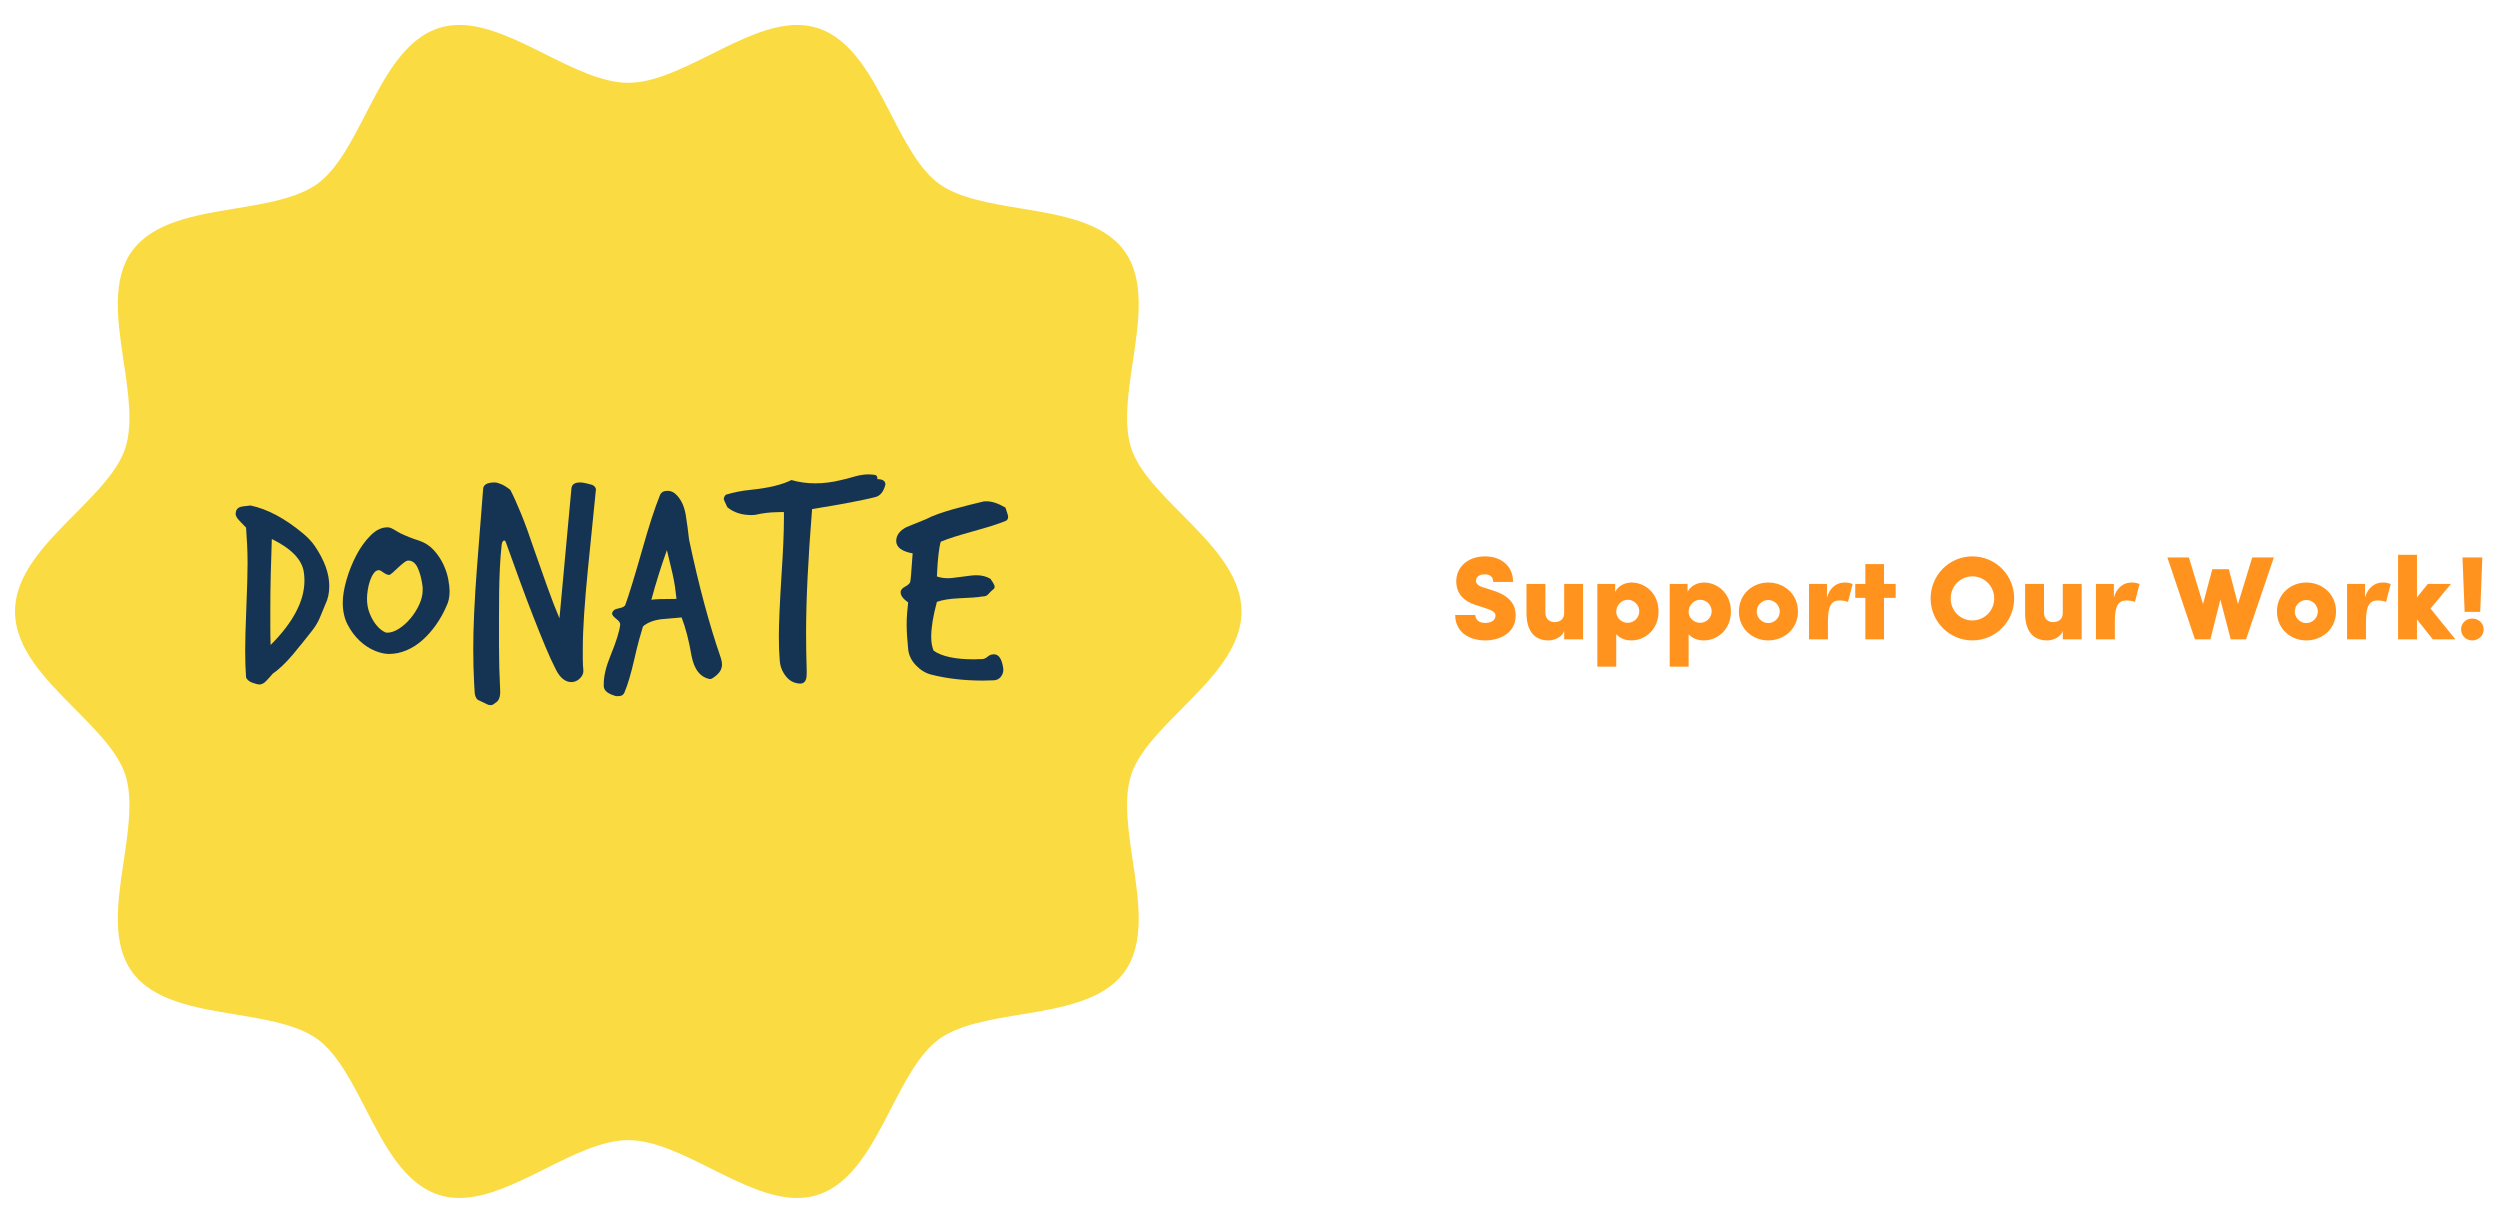
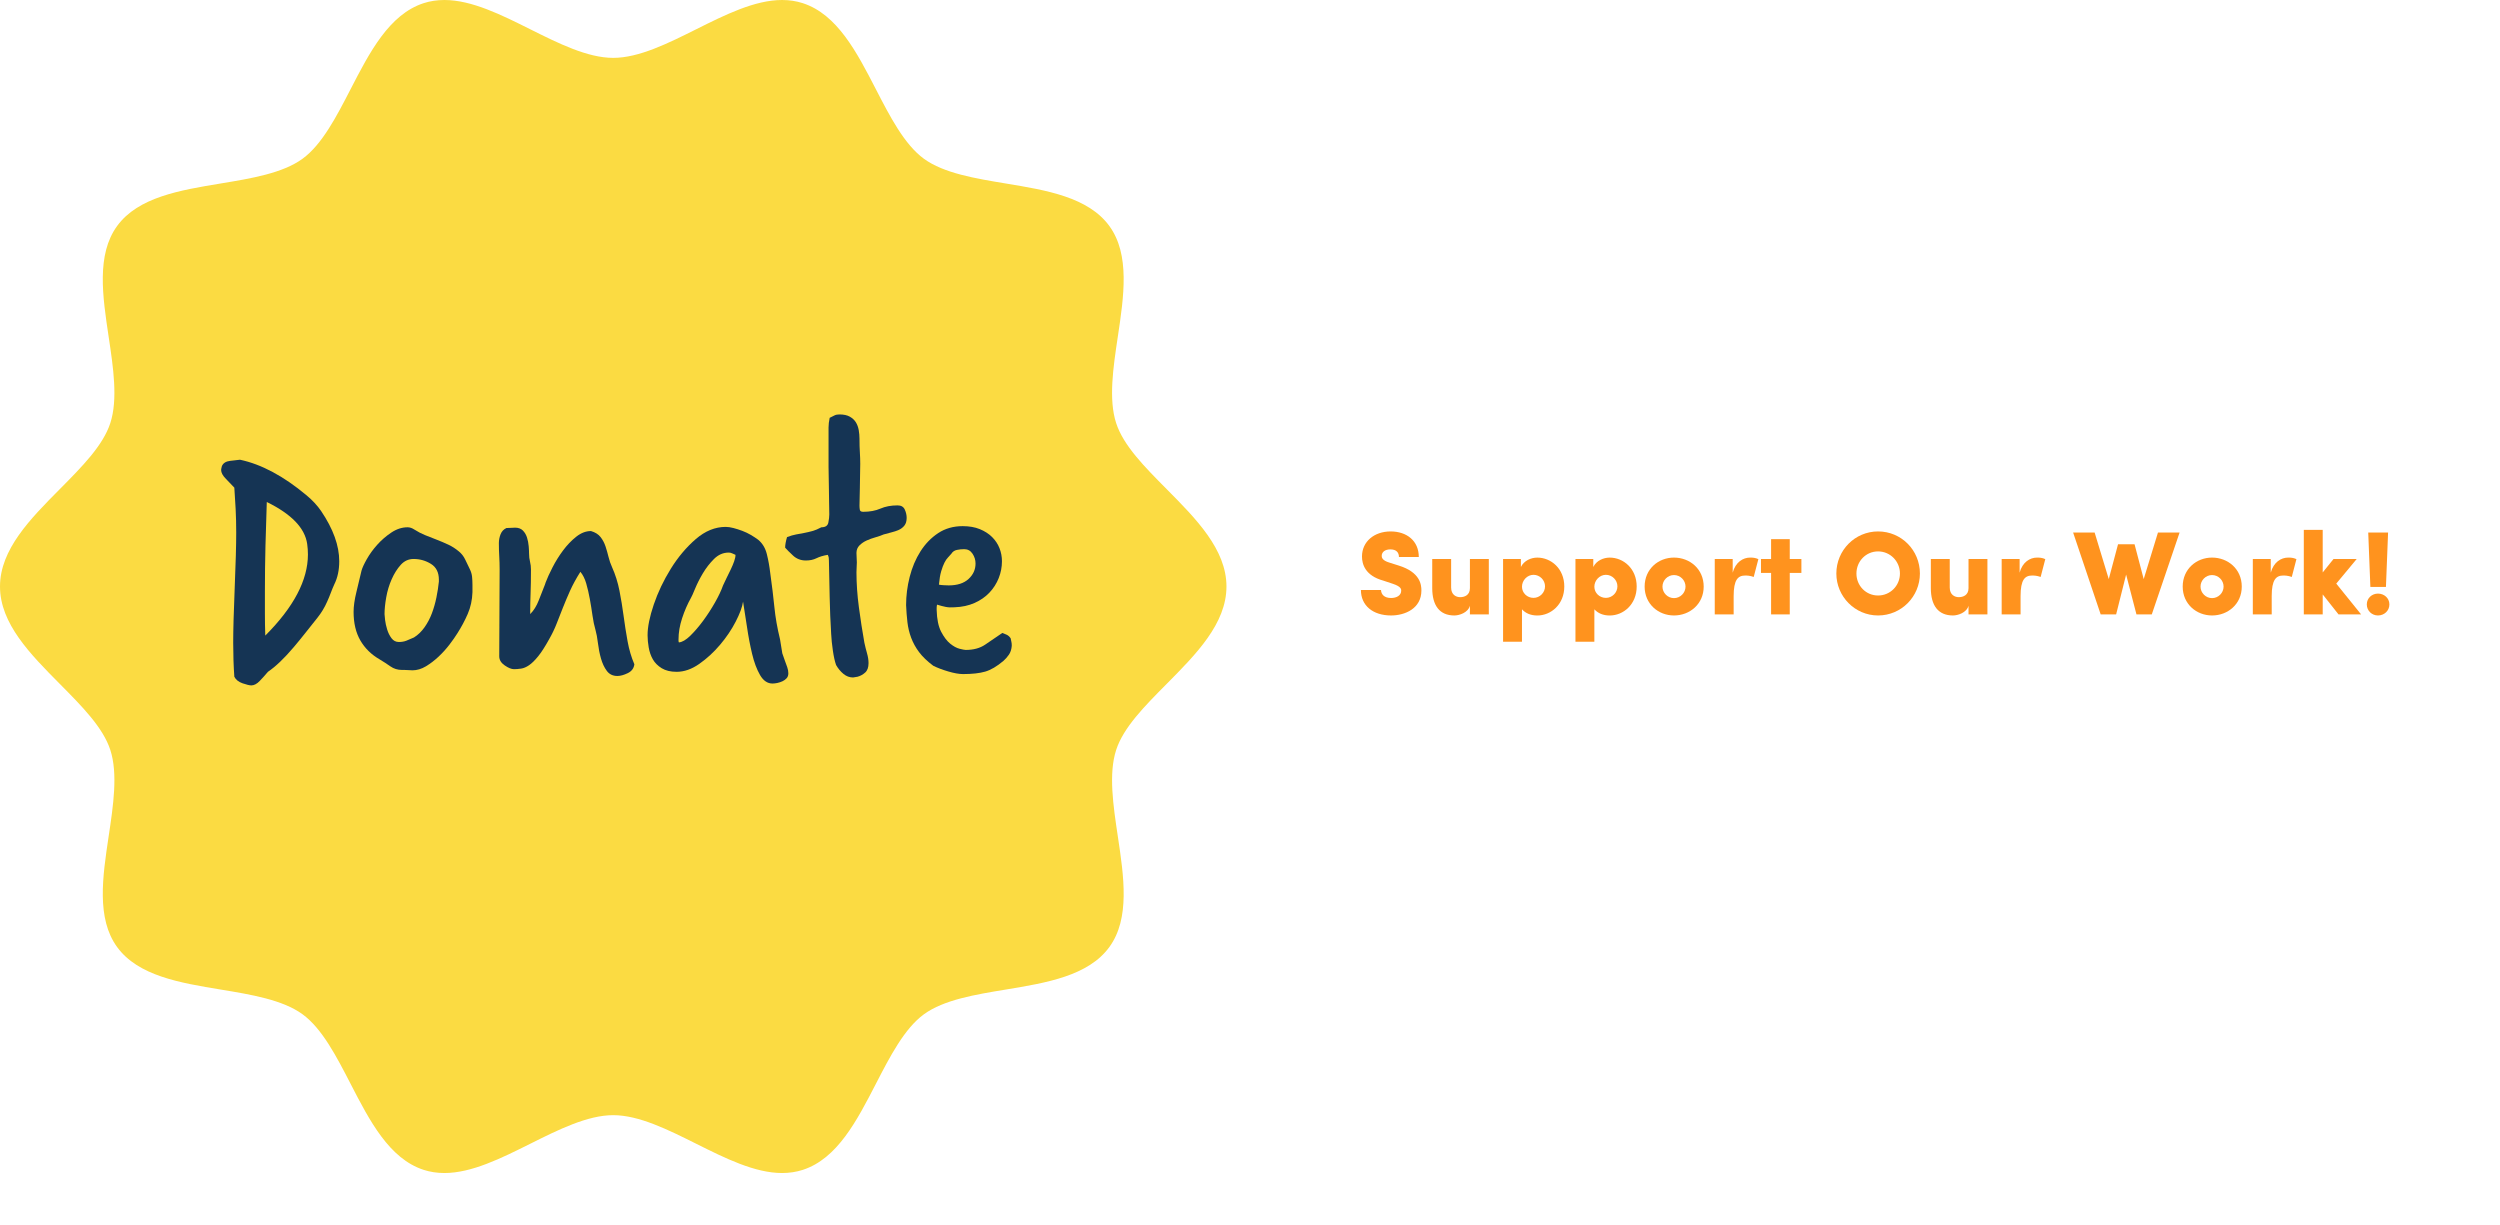
- <svg xmlns="http://www.w3.org/2000/svg" version="1.1" x="0px" y="0px" width="631px" height="309px" viewBox="-3.792 -6.295 631 309" overflow="visible" enable-background="new -3.792 -6.295 631 309" xml:space="preserve">
-   <defs>
- </defs>
-   <path fill="#FBDB42" d="M294.46,172.625c7.423-7.486,15.099-15.225,15.099-24.588c0-9.361-7.676-17.1-15.098-24.584  c-5.608-5.655-10.905-10.996-12.744-16.66c-1.952-6.01-0.747-14.038,0.418-21.8c1.53-10.195,3.113-20.736-2.132-27.943  c-5.311-7.298-15.896-9.045-26.133-10.735c-7.689-1.27-15.642-2.582-20.664-6.238c-4.936-3.591-8.593-10.688-12.13-17.55  c-4.789-9.292-9.74-18.9-18.458-21.73C200.993,0.268,199.237,0,197.4,0c-6.894,0-14.393,3.747-21.645,7.371  c-7.119,3.558-14.481,7.236-20.977,7.236c-6.496,0-13.858-3.679-20.978-7.236C126.55,3.747,119.052,0,112.158,0  c-1.838,0-3.594,0.268-5.219,0.795c-8.717,2.831-13.669,12.438-18.457,21.73c-3.537,6.863-7.194,13.959-12.13,17.55  c-5.023,3.656-12.975,4.968-20.664,6.238c-10.237,1.69-20.822,3.437-26.134,10.735c-5.244,7.207-3.661,17.748-2.131,27.942  c1.166,7.763,2.371,15.79,0.42,21.801c-1.84,5.664-7.137,11.004-12.745,16.659C7.676,130.936,0,138.675,0,148.037  c0,9.364,7.676,17.104,15.1,24.588c5.607,5.654,10.904,10.996,12.744,16.658c1.951,6.012,0.746,14.039-0.42,21.801  c-1.53,10.195-3.113,20.736,2.131,27.943c5.312,7.297,15.896,9.045,26.134,10.734c7.689,1.27,15.641,2.582,20.664,6.238  c4.936,3.592,8.593,10.688,12.13,17.551c4.789,9.293,9.741,18.9,18.457,21.73c1.626,0.527,3.382,0.795,5.219,0.795  c6.895,0,14.393-3.748,21.645-7.371c7.119-3.557,14.48-7.236,20.977-7.236s13.857,3.68,20.978,7.236  c7.251,3.625,14.749,7.371,21.644,7.371c1.837,0,3.593-0.268,5.218-0.795c8.718-2.83,13.669-12.439,18.458-21.73  c3.537-6.863,7.194-13.959,12.13-17.551c5.022-3.656,12.975-4.969,20.664-6.238c10.236-1.689,20.822-3.438,26.133-10.734  c5.245-7.207,3.662-17.748,2.132-27.943c-1.165-7.764-2.37-15.789-0.418-21.801C283.556,183.621,288.852,178.279,294.46,172.625z" />
-   <path fill="#FF931E" d="M368.565,148.924c0.06,1.109,0.81,2.01,2.55,2.01c1.29,0,2.551-0.57,2.551-1.859c0-0.33,0-1.02-2.07-1.71  l-2.43-0.81c-4.62-1.26-5.4-4.2-5.4-6.09c0-3.78,3.09-6.33,7.23-6.33c4.079,0,7.109,2.37,7.109,6.45h-5.01  c0-1.11-0.631-1.92-2.16-1.92c-1.35,0-2.189,0.66-2.189,1.649c0,0.391,0.119,1.141,1.92,1.681l2.369,0.75  c5.43,1.68,5.73,4.829,5.73,6.3c0,4.559-4.17,6.299-7.65,6.299c-4.619,0-7.619-2.52-7.619-6.42H368.565z" />
-   <path fill="#FF931E" d="M391.006,141.094h4.77v13.98h-4.77v-2.189c-0.48,1.77-2.7,2.459-3.93,2.459c-3.75,0-5.58-2.551-5.58-6.9  v-7.349h4.77v7.2c0,1.86,1.29,2.43,2.279,2.43c1.08,0,2.461-0.48,2.461-2.281V141.094z" />
-   <path fill="#FF931E" d="M404.146,161.973h-4.771v-20.878h4.5v2.01c0.811-1.649,2.61-2.37,4.141-2.37c3.449,0,6.81,2.761,6.81,7.29  c0,4.531-3.36,7.32-6.81,7.32c-1.68,0-2.971-0.57-3.87-1.561V161.973z M407.055,145.084c-1.59,0-2.909,1.409-2.909,3  c0,1.589,1.319,2.82,2.909,2.82s2.91-1.32,2.91-2.911C409.965,146.404,408.645,145.084,407.055,145.084z" />
-   <path fill="#FF931E" d="M422.416,161.973h-4.771v-20.878h4.5v2.01c0.81-1.649,2.61-2.37,4.14-2.37c3.45,0,6.811,2.761,6.811,7.29  c0,4.531-3.36,7.32-6.811,7.32c-1.68,0-2.97-0.57-3.869-1.561V161.973z M425.325,145.084c-1.59,0-2.909,1.409-2.909,3  c0,1.589,1.319,2.82,2.909,2.82s2.91-1.32,2.91-2.911C428.235,146.404,426.915,145.084,425.325,145.084z" />
-   <path fill="#FF931E" d="M435.105,148.054c0-4.44,3.479-7.32,7.409-7.32c3.99,0,7.5,2.88,7.5,7.32c0,4.409-3.51,7.29-7.5,7.29  C438.585,155.344,435.105,152.463,435.105,148.054z M442.515,150.965c1.591,0,2.91-1.32,2.91-2.911c0-1.59-1.319-2.91-2.91-2.91  c-1.59,0-2.909,1.32-2.909,2.91C439.605,149.645,440.925,150.965,442.515,150.965z" />
-   <path fill="#FF931E" d="M457.574,155.074h-4.77v-13.98h4.529v3.45c0.721-2.67,2.61-3.811,4.41-3.811c0.6,0,1.29,0.03,2.07,0.391  l-1.17,4.5c-0.99-0.36-1.74-0.36-2.16-0.36c-1.8,0-2.91,1.02-2.91,5.22V155.074z" />
-   <path fill="#FF931E" d="M471.734,141.094h2.939v3.51h-2.939v10.47h-4.71v-10.47h-2.55v-3.51h2.55v-5.01h4.71V141.094z" />
-   <path fill="#FF931E" d="M494.024,134.134c5.879,0,10.56,4.74,10.56,10.62c0,5.82-4.681,10.589-10.56,10.589  c-5.82,0-10.53-4.77-10.53-10.589C483.494,138.875,488.204,134.134,494.024,134.134z M494.024,150.305c3.06,0,5.52-2.46,5.52-5.55  s-2.46-5.58-5.52-5.58c-3.061,0-5.46,2.49-5.46,5.58S490.964,150.305,494.024,150.305z" />
-   <path fill="#FF931E" d="M516.854,141.094h4.77v13.98h-4.77v-2.189c-0.48,1.77-2.7,2.459-3.93,2.459c-3.75,0-5.58-2.551-5.58-6.9  v-7.349h4.77v7.2c0,1.86,1.29,2.43,2.28,2.43c1.08,0,2.46-0.48,2.46-2.281V141.094z" />
-   <path fill="#FF931E" d="M529.993,155.074h-4.77v-13.98h4.53v3.45c0.72-2.67,2.609-3.811,4.409-3.811c0.601,0,1.29,0.03,2.07,0.391  l-1.17,4.5c-0.99-0.36-1.74-0.36-2.16-0.36c-1.8,0-2.91,1.02-2.91,5.22V155.074z" />
-   <path fill="#FF931E" d="M561.072,146.165l3.6-11.76h5.46l-7.021,20.669h-3.869l-2.61-10.05l-2.52,10.05h-3.9l-6.959-20.669h5.43  l3.569,11.76l2.34-8.79h4.17L561.072,146.165z" />
-   <path fill="#FF931E" d="M570.913,148.054c0-4.44,3.479-7.32,7.409-7.32c3.99,0,7.5,2.88,7.5,7.32c0,4.409-3.51,7.29-7.5,7.29  C574.393,155.344,570.913,152.463,570.913,148.054z M578.322,150.965c1.59,0,2.91-1.32,2.91-2.911c0-1.59-1.32-2.91-2.91-2.91  s-2.909,1.32-2.909,2.91C575.413,149.645,576.732,150.965,578.322,150.965z" />
-   <path fill="#FF931E" d="M593.382,155.074h-4.77v-13.98h4.53v3.45c0.72-2.67,2.609-3.811,4.409-3.811c0.601,0,1.29,0.03,2.07,0.391  l-1.17,4.5c-0.99-0.36-1.74-0.36-2.16-0.36c-1.8,0-2.91,1.02-2.91,5.22V155.074z" />
-   <path fill="#FF931E" d="M606.251,150.033v5.041h-4.77v-21.33h4.77v10.739l2.73-3.39h5.85l-5.16,6.21l6.271,7.77h-5.7  L606.251,150.033z" />
-   <path fill="#FF931E" d="M620.202,149.824c1.56,0,2.88,1.141,2.88,2.73c0,1.619-1.32,2.789-2.88,2.789c-1.53,0-2.82-1.17-2.82-2.789  C617.382,150.965,618.672,149.824,620.202,149.824z M617.742,134.405h5.01l-0.54,13.739h-3.93L617.742,134.405z" />
-   <path fill="#153454" d="M56.655,125.144c-0.655-0.654-0.982-1.259-0.982-1.813c0-0.101,0.05-0.352,0.151-0.756  c0.251-0.604,0.805-0.956,1.662-1.058l1.964-0.227c4.28,0.906,8.713,3.274,13.297,7.102c1.209,1.008,2.19,2.065,2.946,3.173  c2.417,3.577,3.626,6.926,3.626,10.048c0,1.764-0.328,3.3-0.982,4.608c-0.252,0.555-0.49,1.134-0.717,1.738  c-0.228,0.603-0.467,1.183-0.718,1.738c-0.505,1.158-1.159,2.24-1.965,3.248s-1.586,1.99-2.342,2.945  c-0.756,0.959-1.537,1.916-2.342,2.871c-1.915,2.268-3.652,3.93-5.213,4.986c-0.504,0.605-1.046,1.209-1.624,1.814  c-0.58,0.604-1.146,0.906-1.7,0.906c-0.353,0-0.933-0.141-1.737-0.416c-0.807-0.277-1.36-0.717-1.662-1.322  c-0.151-2.115-0.227-4.381-0.227-6.799c0-1.258,0.024-2.795,0.075-4.609c0.05-1.812,0.125-3.953,0.227-6.421  c0.101-2.467,0.176-4.608,0.227-6.421c0.05-1.813,0.076-3.349,0.076-4.608c0-1.611-0.038-3.173-0.113-4.685  c-0.076-1.511-0.164-2.946-0.265-4.306L56.655,125.144z M64.512,156.496c5.691-5.691,8.537-11.106,8.537-16.243  c0-0.352-0.013-0.705-0.037-1.058c-0.026-0.353-0.064-0.705-0.114-1.058c-0.453-3.174-3.147-5.969-8.083-8.386  c-0.102,2.87-0.189,5.779-0.265,8.726s-0.113,6.006-0.113,9.179c0,1.462,0,2.921,0,4.382S64.461,154.984,64.512,156.496z" />
-   <path fill="#153454" d="M108.934,146.599c-0.755,1.764-1.662,3.387-2.72,4.874s-2.203,2.77-3.438,3.852  c-1.234,1.084-2.568,1.928-4.004,2.531c-1.436,0.605-2.908,0.906-4.419,0.906c-1.058,0-2.255-0.275-3.589-0.83  c-1.335-0.555-2.595-1.385-3.777-2.494c-1.184-1.107-2.191-2.455-3.022-4.041c-0.83-1.586-1.246-3.437-1.246-5.553  c0-1.662,0.314-3.588,0.944-5.779c0.629-2.19,1.46-4.269,2.493-6.232c1.031-1.964,2.229-3.626,3.589-4.986  c1.359-1.359,2.769-2.04,4.23-2.04c0.352,0,0.642,0.051,0.868,0.151c0.228,0.102,0.479,0.227,0.756,0.378  c0.276,0.151,0.616,0.353,1.02,0.604c0.403,0.253,0.957,0.528,1.662,0.831c0.454,0.202,0.97,0.415,1.549,0.642  c0.579,0.228,1.271,0.467,2.078,0.718c1.511,0.504,2.769,1.311,3.777,2.418c1.007,1.108,1.812,2.304,2.417,3.589  c0.604,1.284,1.021,2.543,1.247,3.777s0.34,2.229,0.34,2.983C109.689,144.359,109.437,145.592,108.934,146.599z M102.89,141.916  c-0.252-2.014-0.668-3.639-1.246-4.873c-0.58-1.233-1.373-1.851-2.38-1.851c-0.302,0-0.692,0.188-1.171,0.566  c-0.479,0.378-0.957,0.793-1.436,1.246c-0.479,0.453-0.933,0.869-1.359,1.247c-0.429,0.377-0.718,0.566-0.869,0.566  c-0.403,0-0.882-0.201-1.436-0.604c-0.555-0.402-0.933-0.604-1.133-0.604c-0.504,0-0.944,0.265-1.322,0.793  c-0.378,0.529-0.693,1.159-0.944,1.889c-0.253,0.731-0.441,1.512-0.566,2.343c-0.127,0.831-0.189,1.548-0.189,2.152  c0,1.311,0.201,2.493,0.604,3.551c0.402,1.058,0.881,1.964,1.436,2.72c0.554,0.756,1.12,1.334,1.7,1.738  c0.578,0.402,1.02,0.604,1.321,0.604c0.957,0,1.965-0.34,3.022-1.02s2.026-1.549,2.908-2.607c0.881-1.057,1.611-2.215,2.191-3.474  c0.578-1.259,0.868-2.468,0.868-3.627V141.916z" />
-   <path fill="#153454" d="M115.884,166.242c-0.151-2.771-0.228-5.717-0.228-8.84c0-5.338,0.303-12.012,0.907-20.02l1.586-20.247  c0.05-1.107,1.032-1.662,2.946-1.662c0.403,0,0.957,0.151,1.662,0.453c0.705,0.303,1.461,0.782,2.267,1.436  c0.806,1.562,1.712,3.577,2.72,6.044c1.007,2.469,2.09,5.439,3.249,8.915c1.158,3.324,2.278,6.497,3.361,9.519  c1.083,3.022,2.103,5.666,3.06,7.932l3.022-32.787c0.101-1.008,0.831-1.512,2.19-1.512c0.453,0,0.982,0.076,1.587,0.227l1.436,0.378  c0.503,0.202,0.831,0.555,0.981,1.058l-2.039,20.322c-0.404,4.08-0.718,7.782-0.944,11.105c-0.227,3.324-0.34,6.348-0.34,9.066  c0,0.857,0,1.727,0,2.607s0.049,1.801,0.15,2.756c0,0.756-0.314,1.424-0.944,2.002c-0.63,0.58-1.322,0.869-2.077,0.869  c-1.562,0-2.871-1.057-3.929-3.172c-0.807-1.561-1.688-3.488-2.645-5.779s-1.977-4.822-3.06-7.594  c-1.083-2.769-2.203-5.741-3.361-8.915c-1.159-3.173-2.342-6.446-3.551-9.82c-0.102-0.303-0.227-0.454-0.378-0.454  c-0.353,0-0.58,0.354-0.68,1.058c-0.202,1.813-0.354,3.766-0.453,5.855c-0.102,2.091-0.164,4.243-0.189,6.459  c-0.025,2.217-0.037,4.433-0.037,6.649c0,2.217,0,4.307,0,6.27c0,1.916,0.024,3.842,0.075,5.779c0.05,1.939,0.125,3.916,0.227,5.932  v0.301c0,1.361-0.429,2.268-1.284,2.721c-0.354,0.352-0.73,0.529-1.134,0.529s-0.856-0.152-1.359-0.453l-1.436-0.682  c-0.655-0.201-1.058-0.805-1.209-1.812L115.884,166.242z" />
-   <path fill="#153454" d="M148.596,166.316c0-1.963,0.554-4.305,1.662-7.025c1.511-3.676,2.342-6.346,2.493-8.008  c0-0.402-0.328-0.855-0.982-1.359c-0.706-0.555-1.058-0.982-1.058-1.285c0-0.302,0.101-0.553,0.303-0.755  c0.2-0.302,0.729-0.528,1.586-0.68c0.856-0.201,1.334-0.479,1.436-0.831c0.906-2.467,2.342-7.151,4.307-14.052  c0.855-3.022,1.648-5.653,2.379-7.895s1.423-4.167,2.078-5.78c0.302-0.704,0.932-1.058,1.889-1.058c0.705,0,1.334,0.228,1.889,0.681  c1.409,1.208,2.316,3.021,2.72,5.439c0.151,1.008,0.302,2.039,0.453,3.097c0.151,1.059,0.276,2.091,0.378,3.098  c1.258,5.943,2.543,11.346,3.853,16.205c1.31,4.861,2.645,9.255,4.004,13.183c0.303,0.857,0.454,1.562,0.454,2.115  c0,1.008-0.429,1.889-1.285,2.645c-0.806,0.705-1.386,1.057-1.737,1.057c-2.468-0.453-4.03-2.441-4.684-5.967  c-0.655-3.828-1.486-7.027-2.493-9.596l-5.138,0.453c-1.964,0.254-3.501,0.857-4.608,1.814c-0.252,0.807-0.566,1.889-0.944,3.248  c-0.377,1.359-0.793,3.047-1.246,5.062c-0.857,3.727-1.688,6.521-2.493,8.385c-0.253,0.605-0.756,0.906-1.511,0.906  c-0.151,0-0.315,0-0.491,0c-0.177,0-0.366-0.051-0.566-0.15c-1.662-0.504-2.544-1.26-2.645-2.268V166.316z M166.954,144.862  c-0.102-1.007-0.227-2.027-0.378-3.06s-0.353-2.103-0.604-3.211c-0.253-1.007-0.491-2.014-0.718-3.022  c-0.227-1.007-0.466-2.014-0.718-3.021c-1.511,4.23-2.821,8.412-3.929,12.541C161.413,144.937,163.528,144.862,166.954,144.862z" />
-   <path fill="#153454" d="M199.816,163.674c0,0.301-0.014,0.566-0.038,0.793c-0.025,0.227-0.063,0.439-0.113,0.641  c-0.253,0.756-0.756,1.135-1.511,1.135c-1.462-0.051-2.657-0.668-3.589-1.852c-0.933-1.184-1.448-2.504-1.549-3.967  c-0.15-1.861-0.227-3.826-0.227-5.893c0-3.324,0.227-8.586,0.68-15.79c0.201-3.021,0.353-5.729,0.454-8.121  c0.1-2.392,0.15-4.469,0.15-6.232v-1.436h-0.981c-0.604,0-1.298,0.026-2.078,0.075c-0.781,0.051-1.65,0.151-2.606,0.303  c-0.555,0.102-0.981,0.188-1.284,0.265c-0.302,0.075-0.73,0.113-1.284,0.113c-2.418,0-4.433-0.654-6.044-1.965  c-0.604-1.258-0.906-1.938-0.906-2.039c0-0.403,0.177-0.78,0.528-1.134c0.806-0.251,1.738-0.491,2.796-0.718  s2.366-0.415,3.928-0.566c4.231-0.453,7.505-1.259,9.821-2.418c1.914,0.556,3.929,0.831,6.044,0.831s4.28-0.275,6.497-0.831  c0.303-0.049,0.78-0.162,1.436-0.34c0.654-0.176,1.334-0.364,2.04-0.566c1.209-0.352,2.392-0.528,3.551-0.528  c0.151,0,0.313,0.013,0.491,0.037c0.176,0.026,0.34,0.038,0.491,0.038c0.755,0,1.133,0.277,1.133,0.831v0.302  c1.359,0,2.04,0.454,2.04,1.36c-0.453,1.813-1.311,2.871-2.569,3.173c-1.612,0.403-3.664,0.844-6.156,1.322  c-2.493,0.479-5.755,1.046-9.784,1.699c-0.504,6.347-0.882,12.088-1.133,17.226c-0.253,5.137-0.378,9.847-0.378,14.126  c0,1.613,0.012,3.188,0.038,4.723c0.024,1.537,0.062,3.086,0.113,4.646V163.674z" />
-   <path fill="#153454" d="M223.537,142.973c0.101-0.453,0.478-0.856,1.133-1.209c0.756-0.402,1.183-0.805,1.284-1.209  c0.05-0.2,0.126-0.881,0.227-2.04c0.101-1.157,0.228-2.87,0.378-5.137c-2.771-0.503-4.155-1.561-4.155-3.173  c0.05-1.461,0.932-2.618,2.645-3.476l4.835-1.964c0.956-0.503,2.014-0.956,3.173-1.36c1.158-0.402,2.442-0.805,3.854-1.209  c1.258-0.352,2.493-0.68,3.701-0.981c1.209-0.303,2.442-0.604,3.702-0.907c0.101-0.049,0.402-0.075,0.906-0.075  c1.36,0,2.947,0.529,4.76,1.587c0.05,0.201,0.176,0.579,0.378,1.133c0.2,0.555,0.302,0.957,0.302,1.209  c0,0.453-0.177,0.781-0.528,0.982c-0.957,0.403-2.115,0.818-3.476,1.246c-1.359,0.429-2.946,0.895-4.759,1.397  c-1.813,0.504-3.4,0.971-4.76,1.397c-1.36,0.429-2.52,0.845-3.476,1.247c-0.201,0.604-0.391,1.637-0.566,3.098  c-0.177,1.461-0.315,3.35-0.415,5.666c0.805,0.302,1.737,0.453,2.795,0.453c0.402,0,0.894-0.038,1.473-0.113  c0.579-0.076,1.271-0.163,2.078-0.265c0.805-0.101,1.498-0.188,2.077-0.265c0.579-0.075,1.069-0.113,1.474-0.113  c1.409,0,2.618,0.303,3.626,0.907c0.705,1.008,1.058,1.661,1.058,1.964c0,0.353-0.177,0.63-0.528,0.831  c-0.051,0.051-0.164,0.151-0.34,0.302c-0.178,0.151-0.416,0.404-0.718,0.756c-0.303,0.403-0.807,0.604-1.512,0.604  c-1.058,0.202-2.997,0.353-5.816,0.453c-2.368,0.102-4.257,0.403-5.666,0.906c-0.958,3.526-1.436,6.473-1.436,8.84  c0,1.359,0.2,2.518,0.604,3.475c2.064,1.461,5.464,2.191,10.198,2.191c0.352,0,0.692-0.012,1.021-0.039  c0.326-0.023,0.691-0.037,1.095-0.037s0.831-0.189,1.285-0.566c0.453-0.379,0.83-0.566,1.133-0.566c0.101,0,0.176-0.012,0.227-0.039  c0.05-0.023,0.125-0.037,0.227-0.037c1.209,0,1.989,1.084,2.342,3.248c0,0.102,0.012,0.203,0.038,0.303  c0.024,0.102,0.038,0.201,0.038,0.303c0,0.705-0.215,1.322-0.643,1.85c-0.429,0.529-0.995,0.818-1.7,0.869  c-0.453,0-0.906,0.012-1.359,0.039c-0.453,0.023-0.906,0.037-1.36,0.037c-4.835,0-9.217-0.504-13.145-1.512  c-1.411-0.352-2.695-1.133-3.854-2.342c-1.159-1.209-1.812-2.568-1.964-4.08c-0.102-1.105-0.189-2.164-0.265-3.172  s-0.113-2.014-0.113-3.021s0.038-1.977,0.113-2.91c0.075-0.93,0.163-1.824,0.265-2.681c-1.26-0.906-1.889-1.737-1.889-2.493V142.973  z" />
+ <svg xmlns="http://www.w3.org/2000/svg" version="1.1" id="Layer_1" x="0px" y="0px" width="631px" height="309px" viewBox="0 0 631 309" enable-background="new 0 0 631 309" xml:space="preserve">
+   <path fill="#FBDB42" d="M294.46,172.625c7.423-7.486,15.099-15.225,15.099-24.588c0-9.361-7.676-17.1-15.098-24.584  c-5.608-5.655-10.905-10.996-12.744-16.66c-1.952-6.01-0.747-14.038,0.418-21.8c1.53-10.195,3.113-20.736-2.132-27.943  c-5.311-7.298-15.896-9.045-26.133-10.735c-7.689-1.27-15.642-2.582-20.664-6.238c-4.936-3.591-8.593-10.688-12.13-17.55  c-4.789-9.292-9.74-18.9-18.458-21.73C200.993,0.268,199.237,0,197.4,0c-6.894,0-14.393,3.747-21.645,7.371  c-7.119,3.558-14.481,7.236-20.977,7.236c-6.496,0-13.858-3.679-20.978-7.236C126.55,3.747,119.052,0,112.158,0  c-1.838,0-3.594,0.268-5.219,0.795c-8.717,2.831-13.669,12.438-18.457,21.73c-3.537,6.863-7.194,13.959-12.13,17.55  c-5.023,3.656-12.975,4.968-20.664,6.238c-10.237,1.69-20.822,3.437-26.134,10.735c-5.244,7.207-3.661,17.748-2.131,27.942  c1.166,7.763,2.371,15.79,0.42,21.801c-1.84,5.664-7.137,11.004-12.745,16.659C7.676,130.936,0,138.675,0,148.037  c0,9.363,7.676,17.104,15.1,24.588c5.607,5.654,10.904,10.996,12.744,16.658c1.951,6.012,0.746,14.039-0.42,21.801  c-1.53,10.195-3.113,20.736,2.131,27.943c5.312,7.297,15.896,9.045,26.134,10.734c7.689,1.27,15.641,2.579,20.664,6.235  c4.936,3.592,8.593,10.688,12.13,17.551c4.789,9.293,9.741,18.9,18.457,21.729c1.626,0.525,3.382,0.796,5.219,0.796  c6.895,0,14.393-3.748,21.645-7.371c7.119-3.56,14.48-7.234,20.977-7.234c6.497,0,13.857,3.681,20.978,7.234  c7.251,3.625,14.749,7.371,21.644,7.371c1.837,0,3.593-0.271,5.218-0.796c8.718-2.829,13.669-12.438,18.458-21.729  c3.537-6.86,7.194-13.959,12.13-17.551c5.022-3.656,12.975-4.97,20.664-6.235c10.236-1.689,20.822-3.438,26.133-10.734  c5.245-7.207,3.662-17.748,2.132-27.943c-1.165-7.764-2.37-15.789-0.418-21.801C283.556,183.621,288.852,178.279,294.46,172.625z" />
+   <path fill="#FF931E" d="M348.565,148.924c0.06,1.109,0.81,2.01,2.55,2.01c1.29,0,2.551-0.57,2.551-1.859c0-0.33,0-1.02-2.07-1.71  l-2.43-0.81c-4.62-1.26-5.4-4.2-5.4-6.09c0-3.78,3.093-6.33,7.23-6.33c4.079,0,7.109,2.37,7.109,6.45h-5.013  c0-1.11-0.631-1.92-2.16-1.92c-1.35,0-2.188,0.66-2.188,1.649c0,0.391,0.119,1.141,1.92,1.681l2.369,0.75  c5.43,1.68,5.729,4.829,5.729,6.3c0,4.559-4.17,6.299-7.647,6.299c-4.619,0-7.619-2.52-7.619-6.42H348.565z" />
+   <path fill="#FF931E" d="M371.006,141.094h4.771v13.98h-4.771v-2.189c-0.479,1.77-2.7,2.459-3.93,2.459c-3.75,0-5.58-2.551-5.58-6.9  v-7.349h4.77v7.2c0,1.86,1.29,2.43,2.279,2.43c1.08,0,2.461-0.48,2.461-2.281V141.094z" />
+   <path fill="#FF931E" d="M384.146,161.973h-4.771v-20.875h4.5v2.01c0.811-1.649,2.61-2.37,4.141-2.37c3.449,0,6.812,2.761,6.812,7.29  c0,4.531-3.36,7.323-6.812,7.323c-1.68,0-2.971-0.573-3.867-1.562L384.146,161.973L384.146,161.973z M387.055,145.084  c-1.59,0-2.906,1.409-2.906,3c0,1.589,1.316,2.82,2.906,2.82s2.91-1.32,2.91-2.911C389.965,146.404,388.645,145.084,387.055,145.084  z" />
+   <path fill="#FF931E" d="M402.416,161.973h-4.771v-20.875h4.5v2.01c0.812-1.649,2.61-2.37,4.143-2.37c3.45,0,6.811,2.761,6.811,7.29  c0,4.531-3.357,7.323-6.811,7.323c-1.68,0-2.97-0.573-3.869-1.562L402.416,161.973L402.416,161.973z M405.325,145.084  c-1.59,0-2.909,1.409-2.909,3c0,1.589,1.319,2.82,2.909,2.82s2.91-1.32,2.91-2.911C408.235,146.404,406.915,145.084,405.325,145.084  z" />
+   <path fill="#FF931E" d="M415.105,148.054c0-4.44,3.479-7.32,7.406-7.32c3.99,0,7.5,2.88,7.5,7.32c0,4.409-3.51,7.29-7.5,7.29  C418.585,155.344,415.105,152.463,415.105,148.054z M422.515,150.965c1.594,0,2.91-1.32,2.91-2.911c0-1.59-1.316-2.91-2.91-2.91  c-1.59,0-2.906,1.32-2.906,2.91C419.605,149.645,420.925,150.965,422.515,150.965z" />
+   <path fill="#FF931E" d="M437.574,155.074h-4.771v-13.98h4.529v3.45c0.721-2.67,2.61-3.811,4.41-3.811c0.6,0,1.29,0.03,2.07,0.391  l-1.173,4.5c-0.987-0.36-1.737-0.36-2.157-0.36c-1.803,0-2.91,1.02-2.91,5.22L437.574,155.074L437.574,155.074z" />
+   <path fill="#FF931E" d="M451.734,141.094h2.938v3.51h-2.938v10.47h-4.71v-10.47h-2.553v-3.51h2.553v-5.01h4.71V141.094z" />
+   <path fill="#FF931E" d="M474.024,134.134c5.879,0,10.56,4.74,10.56,10.62c0,5.82-4.681,10.589-10.56,10.589  c-5.82,0-10.53-4.77-10.53-10.589C463.494,138.875,468.204,134.134,474.024,134.134z M474.024,150.305c3.06,0,5.52-2.46,5.52-5.55  s-2.46-5.58-5.52-5.58c-3.062,0-5.46,2.49-5.46,5.58S470.964,150.305,474.024,150.305z" />
+   <path fill="#FF931E" d="M496.854,141.094h4.771v13.98h-4.771v-2.189c-0.479,1.77-2.697,2.459-3.93,2.459  c-3.75,0-5.58-2.551-5.58-6.9v-7.349h4.771v7.2c0,1.86,1.29,2.43,2.28,2.43c1.077,0,2.46-0.48,2.46-2.281L496.854,141.094  L496.854,141.094z" />
+   <path fill="#FF931E" d="M509.993,155.074h-4.771v-13.98h4.53v3.45c0.72-2.67,2.609-3.811,4.409-3.811c0.601,0,1.29,0.03,2.07,0.391  l-1.172,4.5c-0.988-0.36-1.738-0.36-2.158-0.36c-1.803,0-2.91,1.02-2.91,5.22L509.993,155.074L509.993,155.074z" />
+   <path fill="#FF931E" d="M541.072,146.165l3.6-11.76h5.46l-7.021,20.669h-3.869l-2.61-10.05l-2.52,10.05h-3.9l-6.959-20.669h5.43  l3.569,11.76l2.34-8.79h4.17L541.072,146.165z" />
+   <path fill="#FF931E" d="M550.913,148.054c0-4.44,3.479-7.32,7.409-7.32c3.99,0,7.5,2.88,7.5,7.32c0,4.409-3.51,7.29-7.5,7.29  C554.393,155.344,550.913,152.463,550.913,148.054z M558.322,150.965c1.59,0,2.91-1.32,2.91-2.911c0-1.59-1.32-2.91-2.91-2.91  s-2.909,1.32-2.909,2.91C555.413,149.645,556.732,150.965,558.322,150.965z" />
+   <path fill="#FF931E" d="M573.382,155.074h-4.77v-13.98h4.527v3.45c0.723-2.67,2.609-3.811,4.409-3.811c0.604,0,1.29,0.03,2.07,0.391  l-1.17,4.5c-0.99-0.36-1.74-0.36-2.16-0.36c-1.8,0-2.91,1.02-2.91,5.22L573.382,155.074L573.382,155.074z" />
+   <path fill="#FF931E" d="M586.251,150.033v5.041h-4.771v-21.33h4.771v10.739l2.729-3.39h5.851l-5.16,6.21l6.271,7.77h-5.7  L586.251,150.033z" />
+   <path fill="#FF931E" d="M600.202,149.824c1.56,0,2.88,1.141,2.88,2.73c0,1.619-1.32,2.789-2.88,2.789c-1.53,0-2.82-1.17-2.82-2.789  C597.382,150.965,598.672,149.824,600.202,149.824z M597.742,134.405h5.01l-0.54,13.739h-3.93L597.742,134.405z" />
+   <g>
+     <path fill="#153454" d="M57.049,120.892c-0.826-0.824-1.238-1.586-1.238-2.286c0-0.126,0.062-0.443,0.19-0.952   c0.317-0.762,1.015-1.206,2.096-1.334l2.477-0.286c5.397,1.143,10.986,4.129,16.765,8.954c1.524,1.271,2.763,2.604,3.715,4   c3.048,4.51,4.572,8.732,4.572,12.669c0,2.223-0.414,4.16-1.238,5.811c-0.318,0.699-0.619,1.429-0.905,2.191   c-0.286,0.762-0.588,1.493-0.905,2.19c-0.636,1.461-1.462,2.825-2.477,4.096c-1.017,1.271-2,2.51-2.953,3.716   c-0.953,1.207-1.938,2.414-2.953,3.618c-2.414,2.856-4.605,4.953-6.572,6.287c-0.636,0.763-1.319,1.523-2.048,2.287   c-0.73,0.762-1.445,1.143-2.143,1.143c-0.445,0-1.176-0.176-2.191-0.523c-1.017-0.35-1.714-0.904-2.096-1.666   c-0.19-2.668-0.286-5.523-0.286-8.574c0-1.586,0.031-3.522,0.095-5.811c0.062-2.286,0.158-4.984,0.286-8.097   c0.126-3.11,0.222-5.811,0.286-8.097c0.062-2.286,0.095-4.222,0.095-5.811c0-2.032-0.048-4-0.143-5.906   c-0.095-1.906-0.207-3.715-0.333-5.43L57.049,120.892z M66.956,160.423c7.175-7.175,10.764-14.002,10.764-20.48   c0-0.443-0.016-0.889-0.047-1.333c-0.033-0.443-0.081-0.889-0.143-1.333c-0.571-4.001-3.969-7.525-10.192-10.574   c-0.128,3.62-0.238,7.287-0.333,11.002c-0.095,3.715-0.143,7.573-0.143,11.573c0,1.843,0,3.683,0,5.525   C66.86,156.646,66.892,158.518,66.956,160.423z" />
+     <path fill="#153454" d="M101.438,169.091c-1.081,0-2.048-0.302-2.905-0.903c-0.857-0.604-1.762-1.19-2.715-1.764   c-2.096-1.205-3.715-2.794-4.858-4.763c-1.143-1.968-1.715-4.382-1.715-7.239c0-1.396,0.238-3.062,0.714-5.001   c0.477-1.937,0.905-3.73,1.286-5.382c0.19-0.698,0.634-1.667,1.333-2.905c0.698-1.239,1.572-2.444,2.62-3.62   c1.048-1.174,2.238-2.206,3.572-3.096c1.333-0.889,2.698-1.333,4.096-1.333c0.572,0,1.143,0.19,1.715,0.572   c0.888,0.571,1.81,1.047,2.762,1.429c0.953,0.381,1.92,0.762,2.905,1.143c0.984,0.381,1.953,0.795,2.905,1.238   c0.953,0.445,1.841,1.017,2.667,1.714c0.698,0.572,1.239,1.271,1.62,2.096c0.381,0.826,0.762,1.62,1.143,2.381   c0.317,0.636,0.507,1.286,0.571,1.953c0.062,0.667,0.095,1.35,0.095,2.048v1.81c-0.064,1.968-0.461,3.794-1.19,5.477   c-0.731,1.684-1.604,3.319-2.62,4.905c-0.509,0.826-1.176,1.777-2,2.856c-0.826,1.08-1.747,2.097-2.762,3.048   c-1.017,0.953-2.081,1.764-3.191,2.432c-1.112,0.666-2.239,1-3.382,1c-0.318,0-0.652-0.019-1-0.049   c-0.35-0.033-0.714-0.049-1.096-0.049L101.438,169.091L101.438,169.091z M110.773,146.325c0-1.841-0.667-3.175-2-4.001   c-1.333-0.825-2.795-1.238-4.382-1.238c-1.271,0-2.35,0.493-3.238,1.477c-0.89,0.985-1.652,2.191-2.286,3.62   c-0.636,1.429-1.096,2.953-1.381,4.572c-0.286,1.619-0.429,3.034-0.429,4.239c0,0.255,0.048,0.762,0.143,1.523   c0.095,0.762,0.269,1.558,0.524,2.381c0.253,0.826,0.619,1.558,1.095,2.19c0.477,0.638,1.096,0.952,1.857,0.952   c0.698,0,1.333-0.109,1.905-0.333c0.571-0.224,1.206-0.491,1.905-0.812c1.015-0.635,1.905-1.489,2.667-2.57   c0.762-1.079,1.381-2.254,1.857-3.524c0.476-1.27,0.857-2.604,1.143-4c0.286-1.397,0.491-2.729,0.619-4.001L110.773,146.325   L110.773,146.325z" />
+     <path fill="#153454" d="M133.824,154.993c0.889-0.89,1.603-2.032,2.144-3.429c0.539-1.396,1.062-2.73,1.571-4.001l0.191-0.572   c0.381-1.015,0.952-2.27,1.714-3.763c0.762-1.491,1.65-2.92,2.667-4.286c1.015-1.365,2.127-2.524,3.334-3.477   c1.206-0.953,2.444-1.429,3.715-1.429c1.079,0.318,1.889,0.826,2.429,1.524c0.539,0.7,0.953,1.477,1.238,2.334   c0.286,0.857,0.539,1.747,0.762,2.667c0.222,0.921,0.524,1.795,0.905,2.62c0.825,1.843,1.444,3.81,1.857,5.906   c0.413,2.097,0.762,4.224,1.048,6.382c0.286,2.159,0.619,4.286,1,6.383s0.952,4.032,1.714,5.812   c-0.128,1.017-0.683,1.763-1.667,2.237c-0.985,0.478-1.857,0.716-2.62,0.716c-1.143,0-2.033-0.431-2.667-1.286   c-0.636-0.855-1.128-1.905-1.477-3.145c-0.35-1.237-0.604-2.523-0.762-3.856c-0.16-1.334-0.366-2.444-0.619-3.334   c-0.319-1.079-0.572-2.302-0.762-3.668c-0.19-1.364-0.414-2.746-0.667-4.143c-0.254-1.396-0.557-2.7-0.905-3.907   c-0.35-1.206-0.842-2.19-1.477-2.953c-1.081,1.714-1.953,3.319-2.62,4.811c-0.667,1.493-1.271,2.922-1.81,4.287   c-0.541,1.366-1.064,2.699-1.572,4c-0.509,1.303-1.143,2.62-1.905,3.953c-1.017,1.843-1.938,3.271-2.762,4.287   c-0.826,1.018-1.588,1.762-2.286,2.238c-0.7,0.477-1.366,0.762-2,0.855c-0.635,0.096-1.238,0.145-1.81,0.145   c-0.636,0-1.414-0.318-2.334-0.952c-0.921-0.636-1.381-1.396-1.381-2.286c0-4.001,0.015-7.716,0.048-11.146   c0.031-3.429,0.047-7.048,0.047-10.858c0-1.079-0.033-2.174-0.095-3.286c-0.064-1.11-0.095-2.206-0.095-3.286   c0-0.762,0.143-1.508,0.429-2.239c0.286-0.729,0.777-1.253,1.477-1.572c0.381,0,0.762-0.015,1.143-0.047   c0.381-0.031,0.729-0.048,1.048-0.048c0.825,0,1.477,0.238,1.953,0.714c0.476,0.477,0.825,1.064,1.048,1.762   c0.222,0.7,0.365,1.429,0.429,2.191c0.062,0.762,0.095,1.397,0.095,1.905c0,0.7,0.079,1.366,0.238,2   c0.158,0.635,0.238,1.302,0.238,2c0,2.35-0.033,4.351-0.095,6.001c-0.064,1.652-0.095,3.238-0.095,4.762L133.824,154.993   L133.824,154.993z" />
+     <path fill="#153454" d="M198.121,166.805c0.19,0.51,0.381,1.033,0.571,1.572c0.191,0.538,0.286,1.062,0.286,1.571   c0,0.508-0.143,0.92-0.429,1.237c-0.286,0.316-0.636,0.57-1.048,0.763c-0.414,0.19-0.842,0.334-1.286,0.429   c-0.445,0.096-0.857,0.145-1.238,0.145c-1.271,0-2.319-0.715-3.144-2.145c-0.826-1.429-1.493-3.206-2-5.334   c-0.509-2.127-0.938-4.382-1.286-6.764c-0.35-2.381-0.683-4.524-1-6.43c-0.191,1.334-0.81,3.018-1.857,5.049   c-1.048,2.033-2.367,3.983-3.953,5.856c-1.588,1.874-3.334,3.478-5.239,4.812c-1.905,1.334-3.81,2-5.715,2   c-1.524,0-2.779-0.301-3.763-0.904c-0.985-0.604-1.731-1.35-2.238-2.238c-0.509-0.889-0.857-1.889-1.048-3   c-0.19-1.109-0.286-2.145-0.286-3.097c0-2.095,0.524-4.683,1.571-7.763c1.048-3.081,2.477-6.081,4.287-9.002   c1.81-2.92,3.906-5.413,6.287-7.478c2.381-2.063,4.905-3.096,7.573-3.096c0.571,0,1.222,0.095,1.953,0.286   c0.729,0.19,1.477,0.429,2.238,0.714c0.762,0.286,1.492,0.636,2.191,1.048c0.698,0.414,1.301,0.81,1.81,1.191   c1.079,0.89,1.81,2.096,2.191,3.62c0.381,1.524,0.667,3.112,0.857,4.763c0.443,3.176,0.793,6.049,1.048,8.621   c0.253,2.571,0.729,5.287,1.429,8.145l0.571,3.522L198.121,166.805z M171.259,161.852c0,0.064,0.015,0.111,0.048,0.145   c0.031,0.031,0.047,0.081,0.047,0.145c0.825-0.062,1.777-0.619,2.858-1.666c1.079-1.05,2.158-2.304,3.239-3.765   c1.079-1.46,2.079-3.001,3-4.62c0.92-1.618,1.603-3.063,2.048-4.334c0.253-0.572,0.555-1.206,0.905-1.905   c0.348-0.698,0.698-1.413,1.047-2.143c0.349-0.729,0.634-1.413,0.857-2.048c0.222-0.634,0.333-1.174,0.333-1.62   c-0.318-0.126-0.604-0.253-0.857-0.381c-0.254-0.126-0.54-0.19-0.857-0.19c-1.397,0-2.636,0.54-3.715,1.619   c-1.081,1.081-2.017,2.286-2.81,3.62c-0.794,1.333-1.445,2.62-1.953,3.858c-0.509,1.238-0.857,2.017-1.048,2.333   c-0.89,1.588-1.636,3.304-2.238,5.145c-0.604,1.843-0.905,3.62-0.905,5.334L171.259,161.852L171.259,161.852z" />
+     <path fill="#153454" d="M209.124,107.937c0-0.762,0.095-1.586,0.286-2.477c0.507-0.253,0.92-0.46,1.238-0.619   c0.317-0.158,0.729-0.238,1.238-0.238c1.079,0,1.953,0.19,2.62,0.572c0.667,0.381,1.174,0.857,1.524,1.429   c0.348,0.571,0.586,1.224,0.714,1.953c0.126,0.731,0.19,1.445,0.19,2.143c0,1.334,0.031,2.493,0.096,3.477   c0.062,0.985,0.095,1.953,0.095,2.905c0,1.017-0.017,2.017-0.048,3c-0.033,0.985-0.047,1.985-0.047,3   c0,0.7-0.017,1.429-0.048,2.191c-0.033,0.762-0.048,1.557-0.048,2.381c0,0.381,0.031,0.731,0.096,1.048   c0.062,0.319,0.348,0.477,0.857,0.477c1.651,0,3.096-0.27,4.334-0.81c1.238-0.539,2.682-0.81,4.334-0.81   c0.889,0,1.491,0.35,1.81,1.048c0.317,0.7,0.477,1.397,0.477,2.096c0,0.826-0.19,1.477-0.572,1.953   c-0.381,0.477-0.857,0.842-1.429,1.096c-0.571,0.254-1.19,0.461-1.857,0.619c-0.667,0.159-1.319,0.333-1.953,0.524   c-0.572,0.254-1.255,0.493-2.048,0.714c-0.795,0.223-1.541,0.493-2.239,0.81c-0.7,0.318-1.302,0.731-1.81,1.238   c-0.509,0.509-0.762,1.143-0.762,1.905c0,0.445,0.015,0.857,0.047,1.238c0.031,0.381,0.048,0.762,0.048,1.143   c0,0.381-0.017,0.778-0.048,1.19c-0.033,0.414-0.047,0.843-0.047,1.286c0,2.857,0.205,5.827,0.619,8.906   c0.412,3.081,0.872,6.049,1.381,8.905c0.19,0.892,0.412,1.778,0.667,2.668c0.253,0.891,0.381,1.715,0.381,2.478   c0,1.08-0.286,1.872-0.857,2.381c-0.572,0.509-1.207,0.857-1.905,1.048c-0.636,0.127-1.017,0.19-1.143,0.19   c-0.89,0-1.7-0.302-2.429-0.905c-0.73-0.604-1.35-1.35-1.857-2.238c-0.318-0.889-0.588-2.096-0.81-3.619   c-0.223-1.522-0.366-2.92-0.429-4.189c-0.19-3.109-0.318-6.207-0.381-9.288c-0.064-3.079-0.128-6.175-0.19-9.287   c0-0.253-0.017-0.491-0.048-0.714c-0.033-0.222-0.111-0.46-0.238-0.714c-1.143,0.19-2.095,0.477-2.857,0.857   c-0.762,0.38-1.652,0.571-2.667,0.571c-1.271,0-2.35-0.412-3.239-1.238c-0.89-0.824-1.557-1.491-2-2   c0-0.698,0.158-1.587,0.476-2.667c0.825-0.317,1.587-0.539,2.286-0.667c0.698-0.126,1.381-0.253,2.048-0.381   c0.667-0.126,1.348-0.286,2.048-0.476c0.698-0.19,1.46-0.508,2.286-0.953c1.015,0,1.603-0.396,1.762-1.191   c0.158-0.793,0.238-1.476,0.238-2.048c0-1.143-0.017-2.11-0.048-2.905c-0.033-0.793-0.047-1.92-0.047-3.381   c0-0.953-0.017-1.92-0.048-2.905c-0.033-0.984-0.047-1.953-0.047-2.905V107.937L209.124,107.937z" />
+     <path fill="#153454" d="M228.699,152.707c0-2.35,0.301-4.715,0.905-7.097c0.603-2.381,1.508-4.524,2.715-6.43   c1.206-1.905,2.698-3.444,4.477-4.62c1.777-1.174,3.841-1.762,6.191-1.762c1.651,0,3.096,0.254,4.334,0.762   c1.238,0.509,2.27,1.176,3.096,2c0.824,0.826,1.444,1.762,1.857,2.81c0.412,1.048,0.619,2.144,0.619,3.287   c0,1.461-0.271,2.874-0.81,4.239c-0.541,1.366-1.319,2.588-2.334,3.667c-1.017,1.082-2.271,1.953-3.763,2.621   c-1.493,0.666-3.191,1.032-5.096,1.096c-0.826,0.062-1.557,0.031-2.19-0.096c-0.636-0.127-1.367-0.317-2.191-0.572   c-0.064,0.318-0.095,0.588-0.095,0.811c0,0.223,0,0.396,0,0.523c0.062,2.351,0.443,4.191,1.143,5.525   c0.698,1.332,1.46,2.332,2.286,3c0.824,0.666,1.619,1.096,2.381,1.285c0.762,0.189,1.27,0.286,1.524,0.286   c1.968,0,3.604-0.444,4.906-1.334c1.301-0.89,2.746-1.872,4.334-2.953c0.317,0.128,0.667,0.271,1.048,0.429   c0.381,0.159,0.729,0.463,1.048,0.905c0.062,0.382,0.126,0.683,0.19,0.904c0.062,0.224,0.095,0.557,0.095,1.001   c-0.064,0.89-0.302,1.636-0.714,2.238c-0.414,0.604-0.874,1.127-1.381,1.57c-1.652,1.396-3.191,2.301-4.62,2.715   c-1.429,0.412-3.287,0.619-5.573,0.619c-1.017,0-2.271-0.224-3.762-0.666c-1.493-0.445-2.748-0.923-3.763-1.431   c-1.524-1.144-2.715-2.286-3.572-3.431c-0.857-1.144-1.524-2.348-2-3.618s-0.794-2.589-0.952-3.953   C228.873,155.677,228.762,154.23,228.699,152.707z M236.986,147.563c0.253,0.064,0.65,0.111,1.191,0.143   c0.539,0.033,0.967,0.048,1.286,0.048c2.158,0,3.825-0.539,5.001-1.62c1.174-1.079,1.762-2.381,1.762-3.905   c0-0.889-0.254-1.714-0.762-2.477c-0.509-0.762-1.207-1.143-2.095-1.143c-0.636,0-1.255,0.064-1.857,0.19   c-0.604,0.128-1.064,0.445-1.381,0.953c-0.254,0.318-0.541,0.635-0.857,0.953c-0.318,0.318-0.619,0.762-0.905,1.333   c-0.286,0.571-0.557,1.286-0.81,2.143C237.303,145.039,237.113,146.167,236.986,147.563z" />
+   </g>
</svg>
